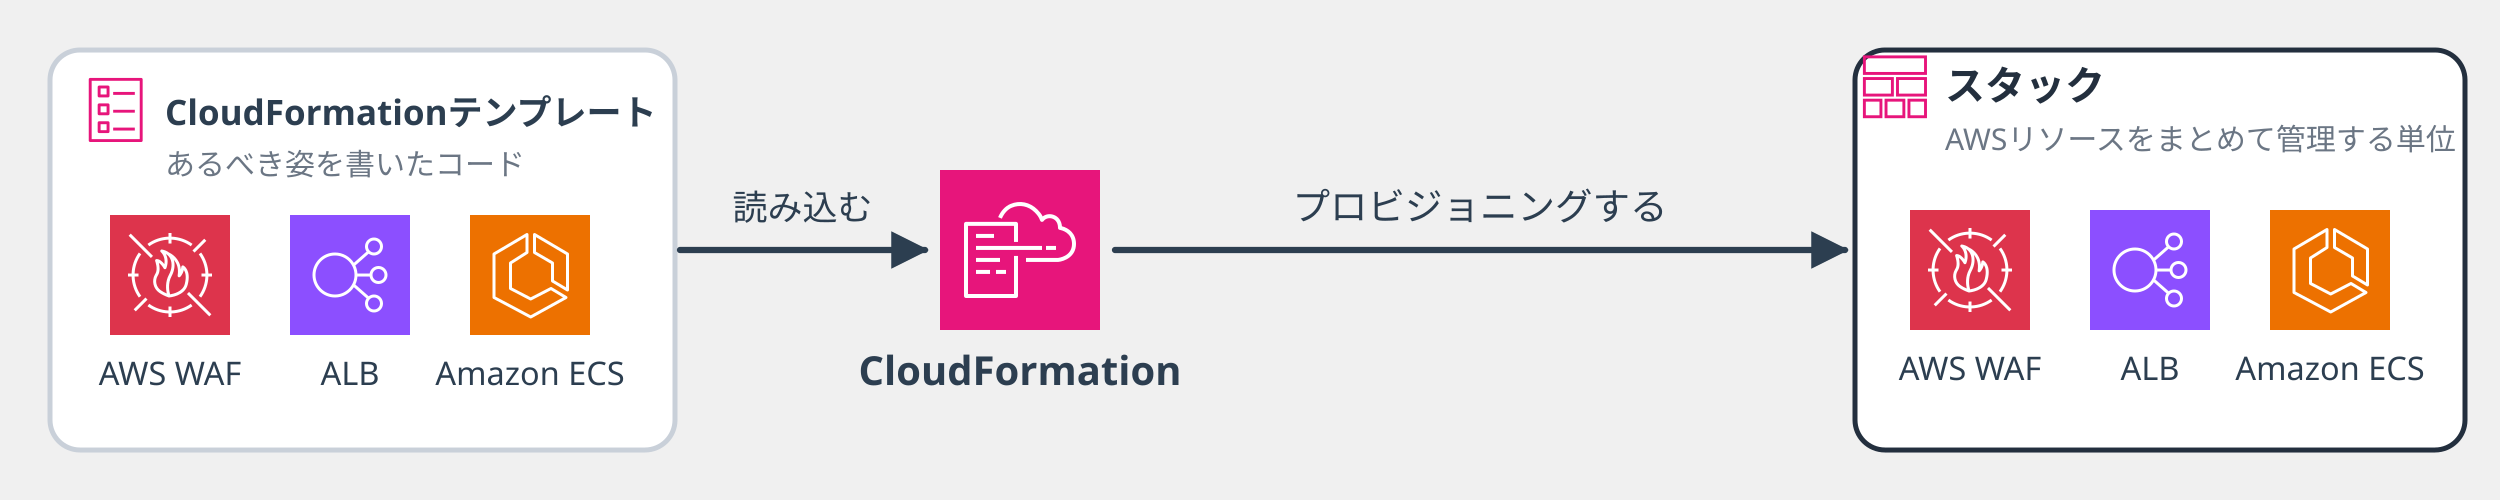
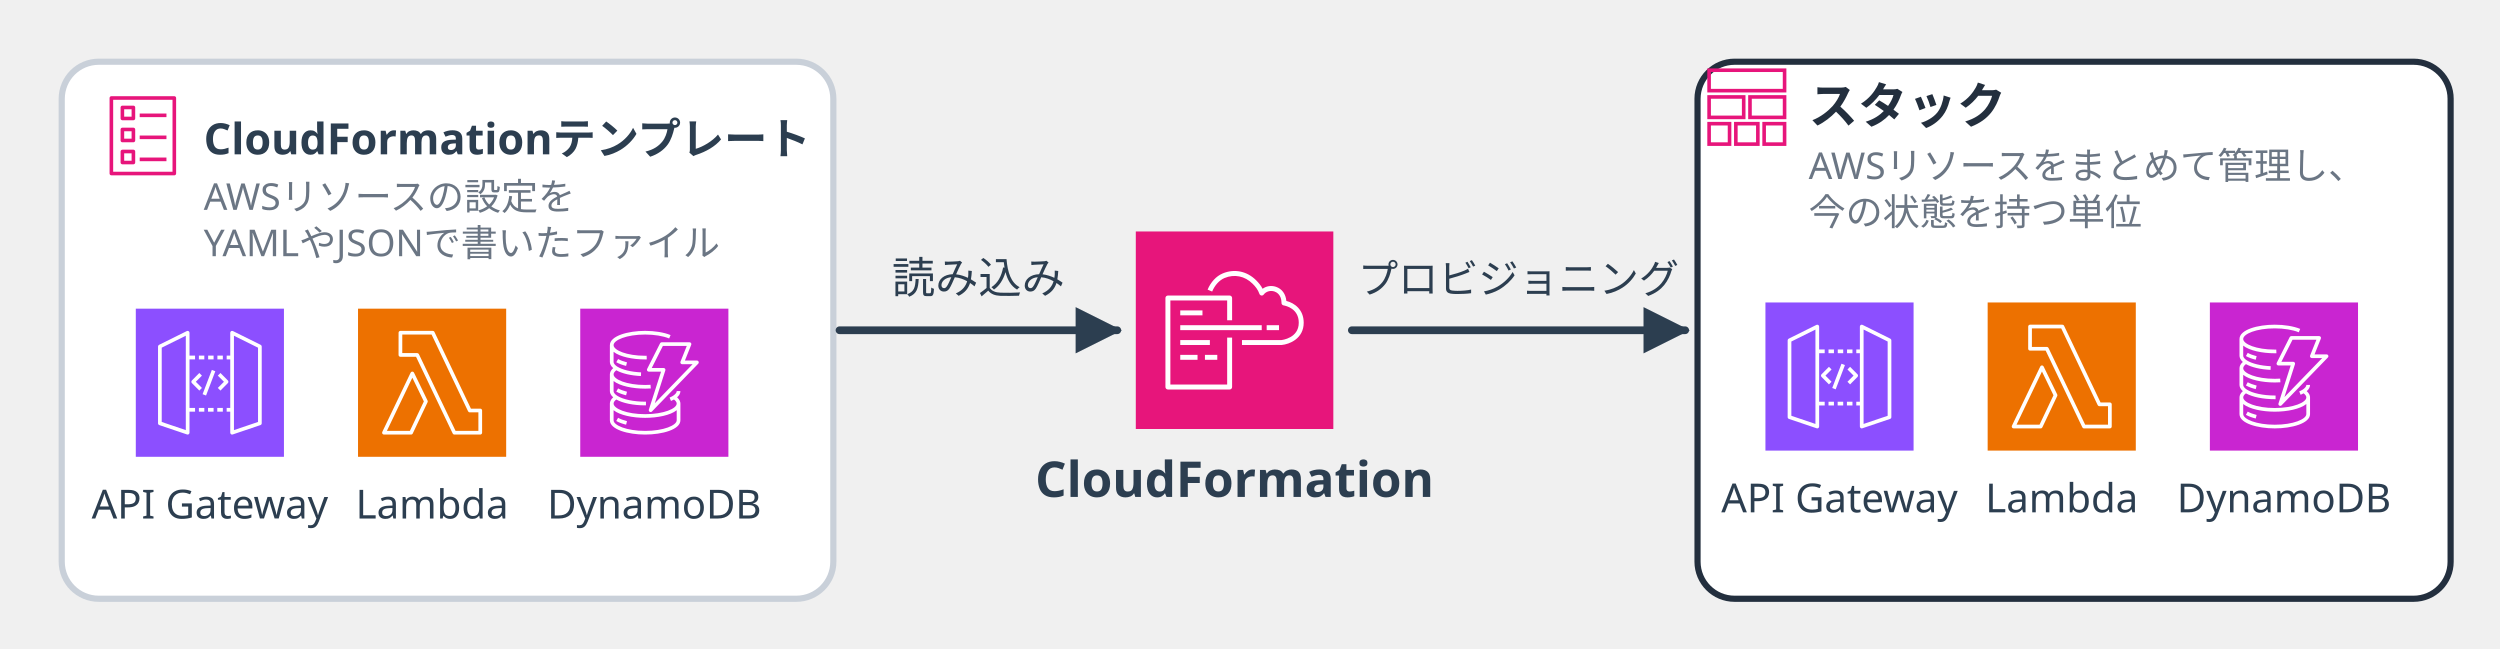
- <svg xmlns="http://www.w3.org/2000/svg" viewBox="0 0 1000 200" width="100%" role="img" aria-label="CloudFormationテンプレートであるべき姿を定義し、CloudFormationがそれを読んでスタックとしてリソースをプロビジョニングする">
+ <svg xmlns="http://www.w3.org/2000/svg" viewBox="0 0 810 210" width="100%" role="img" aria-label="CloudFormationテンプレートであるべき姿を定義し、CloudFormationがそれを読んでスタックとしてリソースをプロビジョニングする">
  <defs>
    <marker id="a-i" viewBox="0 0 10 10" refX="9" refY="5" markerWidth="6" markerHeight="6" orient="auto-start-reverse">
      <path d="M0,0 L10,5 L0,10 z" fill="#2c3e50" />
    </marker>
    <marker id="a-g" viewBox="0 0 10 10" refX="9" refY="5" markerWidth="6" markerHeight="6" orient="auto-start-reverse">
      <path d="M0,0 L10,5 L0,10 z" fill="#0E8A6E" />
    </marker>
    <marker id="a-r" viewBox="0 0 10 10" refX="9" refY="5" markerWidth="6" markerHeight="6" orient="auto-start-reverse">
      <path d="M0,0 L10,5 L0,10 z" fill="#DD344C" />
    </marker>
    <marker id="a-x" viewBox="0 0 10 10" refX="9" refY="5" markerWidth="6" markerHeight="6" orient="auto-start-reverse">
      <path d="M0,0 L10,5 L0,10 z" fill="#8a94a3" />
    </marker>
  </defs>
-   <rect x="20" y="20" width="250" height="160" rx="12" fill="#ffffff" stroke="#c9d0d9" stroke-width="2" />
+   <rect x="20" y="20" width="250" height="174" rx="12" fill="#ffffff" stroke="#c9d0d9" stroke-width="2" />
  <svg x="32" y="30" width="28" height="28" viewBox="0 0 48 48">
    <g id="cfn-define-v1-Icon-Resource/Management-Governance/Res_AWS-CloudFormation_Template_48" stroke="none" stroke-width="1" fill="none" fill-rule="evenodd">
      <path d="M22.734,38.089 L37.593,38.089 L37.593,36.089 L22.734,36.089 L22.734,38.089 Z M22.734,25.852 L37.593,25.852 L37.593,23.852 L22.734,23.852 L22.734,25.852 Z M22.734,13.615 L37.593,13.615 L37.593,11.615 L22.734,11.615 L22.734,13.615 Z M14.118,37.838 L18.237,37.838 L18.237,33.719 L14.118,33.719 L14.118,37.838 Z M13.118,39.838 L19.238,39.838 C19.79,39.838 20.238,39.391 20.238,38.838 L20.238,32.719 C20.238,32.166 19.79,31.719 19.238,31.719 L13.118,31.719 C12.566,31.719 12.118,32.166 12.118,32.719 L12.118,38.838 C12.118,39.391 12.566,39.838 13.118,39.838 L13.118,39.838 Z M14.118,25.6 L18.237,25.6 L18.237,21.481 L14.118,21.481 L14.118,25.6 Z M13.118,27.601 L19.238,27.601 C19.79,27.601 20.238,27.153 20.238,26.601 L20.238,20.481 C20.238,19.929 19.79,19.481 19.238,19.481 L13.118,19.481 C12.566,19.481 12.118,19.929 12.118,20.481 L12.118,26.601 C12.118,27.153 12.566,27.601 13.118,27.601 L13.118,27.601 Z M14.118,13.363 L18.237,13.363 L18.237,9.244 L14.118,9.244 L14.118,13.363 Z M13.118,15.363 L19.238,15.363 C19.79,15.363 20.238,14.916 20.238,14.363 L20.238,8.244 C20.238,7.691 19.79,7.244 19.238,7.244 L13.118,7.244 C12.566,7.244 12.118,7.691 12.118,8.244 L12.118,14.363 C12.118,14.916 12.566,15.363 13.118,15.363 L13.118,15.363 Z M8,43.956 L40.963,43.956 L40.963,4 L8,4 L8,43.956 Z M41.963,2 L7,2 C6.448,2 6,2.447 6,3 L6,44.956 C6,45.509 6.448,45.956 7,45.956 L41.963,45.956 C42.516,45.956 42.963,45.509 42.963,44.956 L42.963,3 C42.963,2.447 42.516,2 41.963,2 L41.963,2 Z" id="cfn-define-v1-AWS-CloudFormation_template_Resource-Icon_light-bg" fill="#E7157B" />
    </g>
  </svg>
  <text x="66" y="50" font-family="'Noto Sans JP', 'Hiragino Sans', sans-serif" font-size="14" font-weight="bold" fill="#2c3e50" text-anchor="start">CloudFormationテンプレート</text>
-   <text x="66" y="70" font-family="'Noto Sans JP', 'Hiragino Sans', sans-serif" font-size="12" fill="#6b7684">あるべき姿を書いたコード</text>
-   <g transform="translate(0,18)">
+   <text x="66" y="68" font-family="'Noto Sans JP', 'Hiragino Sans', sans-serif" font-size="12" fill="#6b7684">AWSリソースの設定を</text>
+   <text x="66" y="83" font-family="'Noto Sans JP', 'Hiragino Sans', sans-serif" font-size="12" fill="#6b7684">YAMLやJSONで書いたファイル</text>
+   <g transform="translate(0,32)">
    <svg x="44" y="68" width="48" height="48" viewBox="0 0 80 80">
-       <g id="cfn-define-waf13-Icon-Architecture/64/Arch_AWS-WAF_64" stroke="none" stroke-width="1" fill="none" fill-rule="evenodd">
-         <g id="cfn-define-waf13-Icon-Architecture-BG/64/Security-Identity-Compliance" fill="#DD344C">
-           <rect id="cfn-define-waf13-Rectangle" x="0" y="0" width="80" height="80" />
+       <g id="cfn-define-rs10-Icon-Architecture/64/Arch_Amazon-API-Gateway_64">
+         <g id="cfn-define-rs10-Icon-Architecture-BG/64/Networking-Content-Delivery">
+           <rect id="cfn-define-rs10-Rectangle" width="80" height="80" fill="#8C4FFF" />
        </g>
-         <g id="cfn-define-waf13-Icon-Service/64/AWS-WAF_64" transform="translate(11.9995, 12)" fill="#FFFFFF">
-           <path d="M2.396,29 L-3.55271368e-15,29 L-3.55271368e-15,27 L2.399,27 C2.599,21.941 4.239,17.128 7.208,13.025 L8.829,14.198 C6.108,17.957 4.598,22.366 4.399,27 L7,27 L7,29 L4.396,29 C4.582,33.662 6.093,38.097 8.829,41.876 L7.208,43.049 C4.224,38.926 2.583,34.085 2.396,29 L2.396,29 Z M43.01,48.828 C38.898,51.805 34.072,53.445 29,53.639 L29,56 L27,56 L27,53.639 C21.928,53.445 17.1,51.805 12.988,48.828 L14.16,47.208 C17.93,49.937 22.352,51.447 27,51.639 L27,49 L29,49 L29,51.639 C33.648,51.446 38.069,49.936 41.838,47.208 L43.01,48.828 Z M12.988,7.246 C17.1,4.269 21.928,2.629 27,2.436 L27,0 L29,0 L29,2.436 C34.072,2.629 38.898,4.27 43.01,7.246 L41.838,8.866 C38.069,6.138 33.648,4.628 29,4.436 L29,7 L27,7 L27,4.436 C22.352,4.627 17.93,6.138 14.16,8.866 L12.988,7.246 Z M56,27 L56,29 L53.602,29 C53.416,34.085 51.774,38.926 48.791,43.049 L47.169,41.876 C49.905,38.097 51.417,33.662 51.602,29 L49,29 L49,27 L51.599,27 C51.4,22.366 49.89,17.957 47.169,14.198 L48.791,13.025 C51.759,17.128 53.399,21.941 53.599,27 L56,27 Z M42.972,11.65 L50.812,3.81 L52.226,5.224 L44.386,13.064 L42.972,11.65 Z M13.026,44.424 L5.186,52.264 L3.772,50.85 L11.612,43.01 L13.026,44.424 Z M15.252,16.667 L0.412,1.827 L1.826,0.413 L16.667,15.253 L15.252,16.667 Z M40.707,39.293 L55.586,54.173 L54.172,55.587 L39.292,40.708 L40.707,39.293 Z M19.664,28.735 C19.739,28.602 19.82,28.468 19.905,28.334 C21.586,25.693 21.104,22.089 20.57,19.912 C22.011,20.859 23.31,22.816 23.753,23.638 C23.942,23.986 24.309,24.197 24.712,24.161 C25.107,24.13 25.446,23.87 25.578,23.497 C27.067,19.267 26.31,16.087 25.26,14.026 C26.533,14.767 27.519,15.833 28.172,17.192 C29.588,20.134 29.273,24.161 27.348,27.7 C24.719,32.536 25.246,37.606 25.844,40.334 C24.343,39.687 23.007,38.956 21.854,38.152 C18.827,36.042 17.864,31.907 19.664,28.735 L19.664,28.735 Z M33.094,28.398 C33.029,28.807 33.221,29.214 33.579,29.422 C33.936,29.629 34.386,29.596 34.709,29.336 C34.79,29.271 36.43,27.917 37.224,24.642 C38.181,26.034 39.182,28.843 37.85,34.003 C36.532,39.108 30.28,40.544 28.049,40.897 C27.51,38.964 26.417,33.599 29.106,28.655 C31.014,25.145 31.52,21.176 30.564,17.901 C32.374,20.027 33.901,23.373 33.094,28.398 L33.094,28.398 Z M17.922,27.75 C15.62,31.81 16.844,37.099 20.71,39.793 C22.46,41.013 24.58,42.072 27.01,42.941 C27.121,42.981 27.234,43 27.347,43 C27.368,43 27.386,42.989 27.406,42.988 L27.407,42.997 C27.832,42.964 37.826,42.096 39.786,34.503 C42.308,24.737 37.257,21.84 37.041,21.721 C36.748,21.561 36.393,21.557 36.096,21.712 C35.799,21.868 35.6,22.162 35.566,22.495 C35.495,23.17 35.384,23.771 35.25,24.302 C34.558,16.634 28.479,13.514 27.25,12.959 C25.99,11.994 24.458,11.331 22.682,11.016 C22.236,10.935 21.794,11.168 21.604,11.578 C21.412,11.987 21.521,12.477 21.867,12.768 C22.017,12.895 25.133,15.597 24.244,20.739 C23.083,19.216 21.235,17.38 19.061,17.38 C18.731,17.38 18.423,17.543 18.237,17.815 C18.05,18.087 18.01,18.434 18.128,18.741 C18.15,18.795 20.188,24.166 18.217,27.261 C18.113,27.425 18.014,27.589 17.922,27.75 L17.922,27.75 Z" id="cfn-define-waf13-AWS-WAF_Icon_64_Squid" />
+         <g id="cfn-define-rs10-Icon-Service/64/Amazon-API-Gateway_64">
+           <path id="cfn-define-rs10-Amazon-API-Gateway_Icon_64_Squid" fill-rule="evenodd" clip-rule="evenodd" d="M34.065 55.632H37V53.615H34.065V55.632ZM39 55.632H42V53.615H39V55.632ZM27 14.63L14 21.082V61.193L27 65.59V14.63ZM29 27.393V53.615H32V55.632H29V66.992C29 67.316 28.845 67.621 28.584 67.81C28.412 67.936 28.207 68 28 68C27.894 68 27.786 67.983 27.682 67.948L12.682 62.876C12.274 62.737 12 62.352 12 61.92V20.454C12 20.07 12.217 19.718 12.559 19.549L27.559 12.104C27.868 11.95 28.235 11.968 28.528 12.152C28.821 12.336 29 12.66 29 13.009V25.376H32V27.393H29ZM44 55.632H47V53.615H44V55.632ZM44.065 27.393H47V25.376H44.065V27.393ZM39.065 27.393H42V25.376H39.065V27.393ZM34.065 27.393H37V25.376H34.065V27.393ZM66 21.082L53 14.63V65.59L66 61.193V21.082ZM68 61.92C68 62.352 67.726 62.737 67.318 62.876L52.318 67.948C52.214 67.983 52.106 68 52 68C51.793 68 51.588 67.936 51.416 67.81C51.155 67.621 51 67.316 51 66.992V55.632H49.065V53.615H51V27.393H49.065V25.376H51V13.009C51 12.66 51.179 12.336 51.472 12.152C51.765 11.968 52.131 11.95 52.441 12.104L67.441 19.549C67.783 19.718 68 20.07 68 20.454V61.92ZM42.934 33.807L41.066 33.083L36.066 46.194L37.934 46.918L42.934 33.807ZM49.707 40.209C50.098 39.815 50.098 39.176 49.707 38.783L45.707 34.749L44.293 36.175L47.586 39.496L44.293 42.817L45.707 44.243L49.707 40.209ZM34.293 44.243L30.293 40.209C29.902 39.815 29.902 39.176 30.293 38.783L34.293 34.749L35.707 36.175L32.414 39.496L35.707 42.817L34.293 44.243Z" fill="white" />
        </g>
      </g>
    </svg>
-     <text x="68" y="136" font-family="'Noto Sans JP', 'Hiragino Sans', sans-serif" font-size="13" font-weight="normal" fill="#2c3e50" text-anchor="middle">AWS WAF</text>
+     <text x="68" y="136" font-family="'Noto Sans JP', 'Hiragino Sans', sans-serif" font-size="13" font-weight="normal" fill="#2c3e50" text-anchor="middle">API Gateway</text>
    <svg x="116" y="68" width="48" height="48" viewBox="0 0 80 80">
-       <g id="cfn-define-elb14-Icon-Architecture/64/Arch_Elastic-Load-Balancing_64" stroke="none" stroke-width="1" fill="none" fill-rule="evenodd">
-         <g id="cfn-define-elb14-Icon-Architecture-BG/64/Networking-Content-Delivery" fill="#8C4FFF">
-           <rect id="cfn-define-elb14-Rectangle" x="0" y="0" width="80" height="80" />
+       <g id="cfn-define-rs11-Icon-Architecture/64/Arch_AWS-Lambda_64" stroke="none" stroke-width="1" fill="none" fill-rule="evenodd">
+         <g id="cfn-define-rs11-Icon-Architecture-BG/64/Compute" fill="#ED7100">
+           <rect id="cfn-define-rs11-Rectangle" x="0" y="0" width="80" height="80" />
        </g>
-         <path d="M30,53 C22.832,53 17,47.168 17,40 C17,32.832 22.832,27 30,27 C37.168,27 43,32.832 43,40 C43,47.168 37.168,53 30,53 M60,59 C60,61.206 58.206,63 56,63 C53.794,63 52,61.206 52,59 C52,56.794 53.794,55 56,55 C58.206,55 60,56.794 60,59 M56,17 C58.206,17 60,18.794 60,21 C60,23.206 58.206,25 56,25 C53.794,25 52,23.206 52,21 C52,18.794 53.794,17 56,17 M59,36 C61.206,36 63,37.794 63,40 C63,42.206 61.206,44 59,44 C56.794,44 55,42.206 55,40 C55,37.794 56.794,36 59,36 M44.949,41 L53.09,41 C53.568,43.833 56.033,46 59,46 C62.309,46 65,43.309 65,40 C65,36.691 62.309,34 59,34 C56.033,34 53.568,36.167 53.09,39 L44.949,39 C44.823,37.099 44.344,35.297 43.572,33.654 L52.446,25.823 C53.442,26.559 54.669,27 56,27 C59.309,27 62,24.309 62,21 C62,17.691 59.309,15 56,15 C52.691,15 50,17.691 50,21 C50,22.256 50.389,23.421 51.051,24.386 L42.581,31.859 C39.904,27.738 35.271,25 30,25 C21.729,25 15,31.729 15,40 C15,48.271 21.729,55 30,55 C35.271,55 39.904,52.262 42.581,48.141 L51.051,55.614 C50.389,56.579 50,57.744 50,59 C50,62.309 52.691,65 56,65 C59.309,65 62,62.309 62,59 C62,55.691 59.309,53 56,53 C54.669,53 53.442,53.441 52.446,54.177 L43.572,46.346 C44.344,44.703 44.823,42.901 44.949,41" id="cfn-define-elb14-Elastic-Load-Balancing_Icon_64_Squid" fill="#FFFFFF" />
+         <path d="M28.008,66 L15.591,66 L29.324,37.296 L35.546,50.106 L28.008,66 Z M30.22,34.553 C30.051,34.208 29.7,33.989 29.318,33.989 L29.315,33.989 C28.929,33.99 28.578,34.211 28.412,34.558 L13.098,66.569 C12.95,66.879 12.971,67.243 13.155,67.534 C13.337,67.824 13.658,68 14.002,68 L28.642,68 C29.03,68 29.382,67.777 29.548,67.428 L37.564,50.528 C37.693,50.254 37.692,49.937 37.559,49.665 L30.22,34.553 Z M64.995,66 L52.659,66 L32.867,24.57 C32.701,24.222 32.349,24 31.962,24 L23.89,24 L23.899,14 L39.72,14 L59.42,55.429 C59.586,55.777 59.939,56 60.326,56 L64.995,56 L64.995,66 Z M65.998,54 L60.96,54 L41.259,12.571 C41.094,12.223 40.741,12 40.353,12 L22.898,12 C22.345,12 21.896,12.447 21.895,12.999 L21.884,24.999 C21.884,25.265 21.989,25.519 22.178,25.707 C22.365,25.895 22.62,26 22.887,26 L31.329,26 L51.122,67.43 C51.289,67.778 51.639,68 52.026,68 L65.998,68 C66.552,68 67,67.552 67,67 L67,55 C67,54.448 66.552,54 65.998,54 L65.998,54 Z" id="cfn-define-rs11-AWS-Lambda_Icon_64_Squid" fill="#FFFFFF" />
      </g>
    </svg>
-     <text x="140" y="136" font-family="'Noto Sans JP', 'Hiragino Sans', sans-serif" font-size="13" font-weight="normal" fill="#2c3e50" text-anchor="middle">ALB</text>
+     <text x="140" y="136" font-family="'Noto Sans JP', 'Hiragino Sans', sans-serif" font-size="13" font-weight="normal" fill="#2c3e50" text-anchor="middle">Lambda</text>
    <svg x="188" y="68" width="48" height="48" viewBox="0 0 80 80">
-       <g id="cfn-define-ecs15-Icon-Architecture/64/Arch_Amazon-Elastic-Container-Service_64" stroke="none" stroke-width="1" fill="none" fill-rule="evenodd">
-         <g id="cfn-define-ecs15-Icon-Architecture-BG/64/Compute" fill="#ED7100">
-           <rect id="cfn-define-ecs15-Rectangle" x="0" y="0" width="80" height="80" />
+       <g id="cfn-define-rs12-Icon-Architecture/64/Arch_Amazon-DynamoDB_64" stroke="none" stroke-width="1" fill="none" fill-rule="evenodd">
+         <g id="cfn-define-rs12-Icon-Architecture-BG/64/Database" fill="#C925D1">
+           <rect id="cfn-define-rs12-Rectangle" x="0" y="0" width="80" height="80" />
        </g>
-         <path d="M64,48.234 L56,43.433 L56,32 C56,31.644 55.812,31.315 55.504,31.136 L44,24.426 L44,14.752 L64,26.571 L64,48.234 Z M65.509,25.139 L43.509,12.139 C43.199,11.956 42.818,11.954 42.504,12.131 C42.193,12.309 42,12.641 42,13 L42,25 C42,25.355 42.189,25.684 42.496,25.864 L54,32.574 L54,44 C54,44.351 54.185,44.677 54.486,44.857 L64.486,50.857 C64.644,50.952 64.822,51 65,51 C65.17,51 65.34,50.957 65.493,50.87 C65.807,50.693 66,50.36 66,50 L66,26 C66,25.646 65.814,25.319 65.509,25.139 L65.509,25.139 Z M40.445,66.863 L17,54.399 L17,26.571 L37,14.752 L37,24.451 L26.463,31.156 C26.175,31.34 26,31.658 26,32 L26,49 C26,49.373 26.208,49.715 26.538,49.887 L39.991,56.887 C40.28,57.037 40.624,57.038 40.912,56.888 L53.964,50.144 L61.996,54.964 L40.445,66.863 Z M64.515,54.142 L54.515,48.142 C54.217,47.964 53.849,47.952 53.541,48.112 L40.455,54.873 L28,48.393 L28,32.549 L38.537,25.844 C38.825,25.66 39,25.342 39,25 L39,13 C39,12.641 38.808,12.309 38.496,12.131 C38.184,11.954 37.802,11.956 37.491,12.139 L15.491,25.139 C15.187,25.319 15,25.646 15,26 L15,55 C15,55.369 15.204,55.709 15.53,55.883 L39.984,68.883 C40.131,68.961 40.292,69 40.453,69 C40.62,69 40.786,68.958 40.937,68.875 L64.484,55.875 C64.797,55.702 64.993,55.375 65,55.018 C65.006,54.66 64.821,54.326 64.515,54.142 L64.515,54.142 Z" id="cfn-define-ecs15-Amazon-Elastic-Container-Service_Icon_64_Squid" fill="#FFFFFF" />
+         <path d="M52.086,54.85 C48.748,57.549 41.745,58.975 35.044,58.975 C28.342,58.975 21.337,57.548 18,54.849 L18,60.285 L18.001,60.285 C18.001,62.995 25,66.016 35.044,66.016 C45.08,66.016 52.075,62.999 52.086,60.29 L52.086,54.85 Z M52.087,44.522 L54.087,44.511 L54.087,44.522 C54.087,45.73 53.482,46.858 52.304,47.891 C53.732,49.147 54.087,50.38 54.087,51.258 C54.087,51.264 54.086,51.269 54.086,51.275 L54.086,60.285 L54.087,60.285 C54.087,65.295 44.275,68 35.044,68 C25.835,68 16.05,65.307 16.003,60.319 C16.003,60.314 16,60.309 16,60.304 L16,51.255 C16,51.253 16.002,51.25 16.002,51.247 C16.005,50.369 16.361,49.141 17.787,47.888 C16.37,46.636 16.01,45.415 16.001,44.544 L16.002,44.544 C16.002,44.54 16,44.537 16,44.533 L16,35.484 C16,35.481 16.002,35.478 16.002,35.475 C16.005,34.597 16.362,33.369 17.788,32.117 C16.37,30.865 16.01,29.643 16.001,28.773 L16.002,28.773 C16.002,28.769 16,28.765 16,28.761 L16,19.713 C16,19.71 16.002,19.707 16.002,19.704 C16.019,14.7 25.82,12 35.044,12 C40.255,12 45.261,12.828 48.778,14.272 L48.013,16.105 C44.73,14.757 40.003,13.984 35.044,13.984 C25,13.984 18.001,17.005 18.001,19.717 C18.001,22.429 25,25.45 35.044,25.45 C35.315,25.453 35.58,25.45 35.848,25.44 L35.932,27.422 C35.636,27.434 35.34,27.434 35.044,27.434 C28.342,27.434 21.337,26.007 18,23.308 L18,28.74 L18.001,28.74 L18.001,28.763 C18.011,29.803 19.078,30.712 19.972,31.289 C22.662,33.004 27.482,34.175 32.857,34.418 L32.766,36.4 C27.321,36.153 22.553,35.023 19.484,33.292 C18.728,33.857 18.001,34.622 18.001,35.489 C18.001,38.2 25,41.221 35.044,41.221 C36.029,41.221 37.007,41.189 37.952,41.123 L38.091,43.102 C37.101,43.17 36.075,43.205 35.044,43.205 C28.342,43.205 21.337,41.778 18,39.079 L18,44.511 L18.001,44.511 C18.011,45.575 19.078,46.482 19.972,47.06 C23.048,49.023 28.824,50.245 35.044,50.245 L35.484,50.245 L35.484,52.229 L35.044,52.229 C28.725,52.229 22.982,51.055 19.47,49.073 C18.718,49.637 18.001,50.398 18.001,51.258 C18.001,53.97 25,56.992 35.044,56.992 C45.08,56.992 52.075,53.974 52.086,51.265 L52.086,51.255 L52.086,51.254 C52.084,50.392 51.364,49.631 50.61,49.067 C50.122,49.344 49.599,49.61 49.004,49.855 L48.238,48.022 C48.964,47.724 49.594,47.402 50.111,47.062 C51.013,46.474 52.087,45.555 52.087,44.522 L52.087,44.522 Z M60.653,30.017 L55.049,30.017 C54.718,30.017 54.407,29.854 54.222,29.582 C54.035,29.31 53.997,28.964 54.119,28.66 L57.528,20.138 L44.619,20.138 L38.619,32.04 L45.001,32.04 C45.32,32.04 45.62,32.192 45.809,32.447 C45.996,32.703 46.051,33.031 45.954,33.333 L40.258,51.089 L60.653,30.017 Z M63.722,29.712 L38.723,55.54 C38.528,55.74 38.266,55.844 38.001,55.844 C37.825,55.844 37.648,55.799 37.49,55.705 C37.09,55.469 36.907,54.992 37.048,54.552 L43.634,34.024 L37.001,34.024 C36.654,34.024 36.333,33.846 36.15,33.554 C35.968,33.261 35.951,32.896 36.107,32.589 L43.107,18.703 C43.276,18.367 43.622,18.154 44.001,18.154 L59.001,18.154 C59.332,18.154 59.643,18.318 59.828,18.589 C60.015,18.862 60.053,19.207 59.931,19.512 L56.522,28.033 L63,28.033 C63.4,28.033 63.763,28.271 63.92,28.636 C64.077,29.002 63.999,29.426 63.722,29.712 L63.722,29.712 Z M19.455,60.674 C20.872,61.473 22.656,62.144 24.757,62.668 L25.245,60.744 C23.346,60.271 21.686,59.65 20.443,58.95 L19.455,60.674 Z M24.757,46.799 L25.245,44.875 C23.346,44.401 21.686,43.78 20.443,43.08 L19.455,44.805 C20.872,45.603 22.655,46.275 24.757,46.799 L24.757,46.799 Z M19.455,28.936 L20.443,27.211 C21.684,27.911 23.345,28.531 25.245,29.006 L24.757,30.929 C22.653,30.404 20.87,29.733 19.455,28.936 L19.455,28.936 Z" id="cfn-define-rs12-Amazon-DynamoDB_Icon_64_Squid" fill="#FFFFFF" />
      </g>
    </svg>
-     <text x="212" y="136" font-family="'Noto Sans JP', 'Hiragino Sans', sans-serif" font-size="13" font-weight="normal" fill="#2c3e50" text-anchor="middle">Amazon ECS</text>
+     <text x="212" y="136" font-family="'Noto Sans JP', 'Hiragino Sans', sans-serif" font-size="13" font-weight="normal" fill="#2c3e50" text-anchor="middle">DynamoDB</text>
  </g>
-   <path d="M272,100 L370,100" fill="none" stroke="#2c3e50" stroke-width="2.5" stroke-linejoin="round" stroke-linecap="round" marker-end="url(#a-i)" />
-   <text x="321" y="88" font-family="'Noto Sans JP', 'Hiragino Sans', sans-serif" font-size="14" font-weight="normal" fill="#2c3e50" text-anchor="middle">読み込む</text>
-   <g transform="translate(0,-78)">
+   <path d="M272,107 L362,107" fill="none" stroke="#2c3e50" stroke-width="2.5" stroke-linejoin="round" stroke-linecap="round" marker-end="url(#a-i)" />
+   <text x="317" y="95" font-family="'Noto Sans JP', 'Hiragino Sans', sans-serif" font-size="14" font-weight="normal" fill="#2c3e50" text-anchor="middle">読み込み</text>
+   <g transform="translate(-8,-71)">
    <svg x="376" y="146" width="64" height="64" viewBox="0 0 80 80">
      <g id="cfn-define-v2-Icon-Architecture/64/Arch_AWS-CloudFormation_64" stroke="none" stroke-width="1" fill="none" fill-rule="evenodd">
        <g id="cfn-define-v2-Icon-Architecture-BG/64/Management-Governance" fill="#E7157B">
          <rect id="cfn-define-v2-Rectangle" x="0" y="0" width="80" height="80" />
        </g>
        <path d="M53,39.963 L58,39.963 L58,37.96 L53,37.96 L53,39.963 Z M28,51.982 L33,51.982 L33,49.979 L28,49.979 L28,51.982 Z M18,51.982 L25,51.982 L25,49.979 L18,49.979 L18,51.982 Z M18,45.972 L30,45.972 L30,43.969 L18,43.969 L18,45.972 Z M18,33.954 L27,33.954 L27,31.951 L18,31.951 L18,33.954 Z M18,39.963 L51,39.963 L51,37.96 L18,37.96 L18,39.963 Z M37,61.997 L14,61.997 L14,27.945 L37,27.945 L37,35.957 L39,35.957 L39,26.943 C39,26.39 38.552,25.942 38,25.942 L13,25.942 C12.447,25.942 12,26.39 12,26.943 L12,62.998 C12,63.551 12.447,64 13,64 L38,64 C38.552,64 39,63.551 39,62.998 L39,42.968 L37,42.968 L37,61.997 Z M68,36.959 C68,43.431 62.173,45.682 59.092,45.968 L43,45.972 L43,43.969 L59,43.969 C59.195,43.946 66,43.212 66,36.959 C66,31.264 60.863,30.108 59.834,29.934 C59.321,29.847 58.96,29.382 59.004,28.863 C59.005,28.844 59.007,28.826 59.009,28.808 C58.954,25.59 56.981,24.585 56.126,24.3 C54.53,23.769 52.751,24.277 51.81,25.539 C51.591,25.836 51.229,25.987 50.861,25.931 C50.497,25.876 50.192,25.625 50.068,25.277 C49.447,23.536 48.546,22.408 47.293,21.153 C44.159,18.039 39.905,17.178 35.925,18.853 C33.837,19.733 32.012,21.728 30.922,24.327 L29.078,23.55 C30.37,20.474 32.584,18.089 35.15,17.007 C39.905,15.005 44.971,16.026 48.704,19.734 C49.774,20.807 50.66,21.851 51.35,23.204 C52.843,22.098 54.857,21.767 56.757,22.399 C59.189,23.209 60.727,25.321 60.975,28.129 C64.381,28.988 68,31.712 68,36.959 L68,36.959 Z" id="cfn-define-v2-AWS-CloudFormation_Icon_64_Squid" fill="#FFFFFF" />
      </g>
    </svg>
    <text x="408" y="232" font-family="'Noto Sans JP', 'Hiragino Sans', sans-serif" font-size="16" font-weight="bold" fill="#2c3e50" text-anchor="middle">CloudFormation</text>
  </g>
-   <path d="M446,100 L738,100" fill="none" stroke="#2c3e50" stroke-width="2.5" stroke-linejoin="round" stroke-linecap="round" marker-end="url(#a-i)" />
-   <text x="592" y="88" font-family="'Noto Sans JP', 'Hiragino Sans', sans-serif" font-size="15" font-weight="normal" fill="#2c3e50" text-anchor="middle">プロビジョニングする</text>
-   <g transform="translate(0,-90)">
-     <rect x="742" y="110" width="244" height="160" rx="12" fill="#ffffff" stroke="#232F3E" stroke-width="2" />
+   <path d="M438,107 L546,107" fill="none" stroke="#2c3e50" stroke-width="2.5" stroke-linejoin="round" stroke-linecap="round" marker-end="url(#a-i)" />
+   <text x="492" y="95" font-family="'Noto Sans JP', 'Hiragino Sans', sans-serif" font-size="13" font-weight="normal" fill="#2c3e50" text-anchor="middle">プロビジョニング</text>
+   <g transform="translate(-192,-90)">
+     <rect x="742" y="110" width="244" height="174" rx="12" fill="#ffffff" stroke="#232F3E" stroke-width="2" />
    <svg x="744" y="111" width="28" height="28" viewBox="0 0 48 48">
      <g id="cfn-define-v3-Icon-Resource/Management-Governance/Res_AWS-CloudFormation_Stack_48" stroke="none" stroke-width="1" fill="none" fill-rule="evenodd">
        <path d="M2,15.353 L45.92,15.353 L45.92,2 L2,2 L2,15.353 Z M4,13.354 L43.92,13.354 L43.92,4 L4,4 L4,13.354 Z M24.706,30.201 L45.92,30.201 L45.92,16.847 L24.706,16.847 L24.706,30.201 Z M26.706,28.2 L43.92,28.2 L43.92,18.847 L26.706,18.847 L26.706,28.2 Z M2,30.201 L23.213,30.201 L23.213,16.847 L2,16.847 L2,30.201 Z M4,28.2 L21.213,28.2 L21.213,18.847 L4,18.847 L4,28.2 Z M32.567,45.047 L45.92,45.047 L45.92,31.694 L32.567,31.694 L32.567,45.047 Z M34.566,43.047 L43.92,43.047 L43.92,33.693 L34.566,33.693 L34.566,43.047 Z M16.847,45.047 L31.073,45.047 L31.073,31.694 L16.847,31.694 L16.847,45.047 Z M18.847,43.047 L29.074,43.047 L29.074,33.693 L18.847,33.693 L18.847,43.047 Z M2,45.047 L15.352,45.047 L15.352,31.694 L2,31.694 L2,45.047 Z M4,43.047 L13.353,43.047 L13.353,33.693 L4,33.693 L4,43.047 Z" id="cfn-define-v3-AWS-CloudFormation_stack_Resource-Icon_light-bg" fill="#E7157B" />
      </g>
    </svg>
    <text x="778" y="130" font-family="'Noto Sans JP', 'Hiragino Sans', sans-serif" font-size="16" font-weight="bold" fill="#232F3E" text-anchor="start">スタック</text>
-     <text x="778" y="150" font-family="'Noto Sans JP', 'Hiragino Sans', sans-serif" font-size="12" fill="#6b7684">AWSリソースをまとめて管理する単位</text>
-     <g transform="translate(0,18)">
+     <text x="778" y="148" font-family="'Noto Sans JP', 'Hiragino Sans', sans-serif" font-size="12" fill="#6b7684">AWSリソースをまとめて管理し、</text>
+     <text x="778" y="163" font-family="'Noto Sans JP', 'Hiragino Sans', sans-serif" font-size="12" fill="#6b7684">今の状態を持つ単位</text>
+     <g transform="translate(0,32)">
      <svg x="764" y="156" width="48" height="48" viewBox="0 0 80 80">
-         <g id="cfn-define-waf22-Icon-Architecture/64/Arch_AWS-WAF_64" stroke="none" stroke-width="1" fill="none" fill-rule="evenodd">
-           <g id="cfn-define-waf22-Icon-Architecture-BG/64/Security-Identity-Compliance" fill="#DD344C">
-             <rect id="cfn-define-waf22-Rectangle" x="0" y="0" width="80" height="80" />
+         <g id="cfn-define-rs13-Icon-Architecture/64/Arch_Amazon-API-Gateway_64">
+           <g id="cfn-define-rs13-Icon-Architecture-BG/64/Networking-Content-Delivery">
+             <rect id="cfn-define-rs13-Rectangle" width="80" height="80" fill="#8C4FFF" />
          </g>
-           <g id="cfn-define-waf22-Icon-Service/64/AWS-WAF_64" transform="translate(11.9995, 12)" fill="#FFFFFF">
-             <path d="M2.396,29 L-3.55271368e-15,29 L-3.55271368e-15,27 L2.399,27 C2.599,21.941 4.239,17.128 7.208,13.025 L8.829,14.198 C6.108,17.957 4.598,22.366 4.399,27 L7,27 L7,29 L4.396,29 C4.582,33.662 6.093,38.097 8.829,41.876 L7.208,43.049 C4.224,38.926 2.583,34.085 2.396,29 L2.396,29 Z M43.01,48.828 C38.898,51.805 34.072,53.445 29,53.639 L29,56 L27,56 L27,53.639 C21.928,53.445 17.1,51.805 12.988,48.828 L14.16,47.208 C17.93,49.937 22.352,51.447 27,51.639 L27,49 L29,49 L29,51.639 C33.648,51.446 38.069,49.936 41.838,47.208 L43.01,48.828 Z M12.988,7.246 C17.1,4.269 21.928,2.629 27,2.436 L27,0 L29,0 L29,2.436 C34.072,2.629 38.898,4.27 43.01,7.246 L41.838,8.866 C38.069,6.138 33.648,4.628 29,4.436 L29,7 L27,7 L27,4.436 C22.352,4.627 17.93,6.138 14.16,8.866 L12.988,7.246 Z M56,27 L56,29 L53.602,29 C53.416,34.085 51.774,38.926 48.791,43.049 L47.169,41.876 C49.905,38.097 51.417,33.662 51.602,29 L49,29 L49,27 L51.599,27 C51.4,22.366 49.89,17.957 47.169,14.198 L48.791,13.025 C51.759,17.128 53.399,21.941 53.599,27 L56,27 Z M42.972,11.65 L50.812,3.81 L52.226,5.224 L44.386,13.064 L42.972,11.65 Z M13.026,44.424 L5.186,52.264 L3.772,50.85 L11.612,43.01 L13.026,44.424 Z M15.252,16.667 L0.412,1.827 L1.826,0.413 L16.667,15.253 L15.252,16.667 Z M40.707,39.293 L55.586,54.173 L54.172,55.587 L39.292,40.708 L40.707,39.293 Z M19.664,28.735 C19.739,28.602 19.82,28.468 19.905,28.334 C21.586,25.693 21.104,22.089 20.57,19.912 C22.011,20.859 23.31,22.816 23.753,23.638 C23.942,23.986 24.309,24.197 24.712,24.161 C25.107,24.13 25.446,23.87 25.578,23.497 C27.067,19.267 26.31,16.087 25.26,14.026 C26.533,14.767 27.519,15.833 28.172,17.192 C29.588,20.134 29.273,24.161 27.348,27.7 C24.719,32.536 25.246,37.606 25.844,40.334 C24.343,39.687 23.007,38.956 21.854,38.152 C18.827,36.042 17.864,31.907 19.664,28.735 L19.664,28.735 Z M33.094,28.398 C33.029,28.807 33.221,29.214 33.579,29.422 C33.936,29.629 34.386,29.596 34.709,29.336 C34.79,29.271 36.43,27.917 37.224,24.642 C38.181,26.034 39.182,28.843 37.85,34.003 C36.532,39.108 30.28,40.544 28.049,40.897 C27.51,38.964 26.417,33.599 29.106,28.655 C31.014,25.145 31.52,21.176 30.564,17.901 C32.374,20.027 33.901,23.373 33.094,28.398 L33.094,28.398 Z M17.922,27.75 C15.62,31.81 16.844,37.099 20.71,39.793 C22.46,41.013 24.58,42.072 27.01,42.941 C27.121,42.981 27.234,43 27.347,43 C27.368,43 27.386,42.989 27.406,42.988 L27.407,42.997 C27.832,42.964 37.826,42.096 39.786,34.503 C42.308,24.737 37.257,21.84 37.041,21.721 C36.748,21.561 36.393,21.557 36.096,21.712 C35.799,21.868 35.6,22.162 35.566,22.495 C35.495,23.17 35.384,23.771 35.25,24.302 C34.558,16.634 28.479,13.514 27.25,12.959 C25.99,11.994 24.458,11.331 22.682,11.016 C22.236,10.935 21.794,11.168 21.604,11.578 C21.412,11.987 21.521,12.477 21.867,12.768 C22.017,12.895 25.133,15.597 24.244,20.739 C23.083,19.216 21.235,17.38 19.061,17.38 C18.731,17.38 18.423,17.543 18.237,17.815 C18.05,18.087 18.01,18.434 18.128,18.741 C18.15,18.795 20.188,24.166 18.217,27.261 C18.113,27.425 18.014,27.589 17.922,27.75 L17.922,27.75 Z" id="cfn-define-waf22-AWS-WAF_Icon_64_Squid" />
+           <g id="cfn-define-rs13-Icon-Service/64/Amazon-API-Gateway_64">
+             <path id="cfn-define-rs13-Amazon-API-Gateway_Icon_64_Squid" fill-rule="evenodd" clip-rule="evenodd" d="M34.065 55.632H37V53.615H34.065V55.632ZM39 55.632H42V53.615H39V55.632ZM27 14.63L14 21.082V61.193L27 65.59V14.63ZM29 27.393V53.615H32V55.632H29V66.992C29 67.316 28.845 67.621 28.584 67.81C28.412 67.936 28.207 68 28 68C27.894 68 27.786 67.983 27.682 67.948L12.682 62.876C12.274 62.737 12 62.352 12 61.92V20.454C12 20.07 12.217 19.718 12.559 19.549L27.559 12.104C27.868 11.95 28.235 11.968 28.528 12.152C28.821 12.336 29 12.66 29 13.009V25.376H32V27.393H29ZM44 55.632H47V53.615H44V55.632ZM44.065 27.393H47V25.376H44.065V27.393ZM39.065 27.393H42V25.376H39.065V27.393ZM34.065 27.393H37V25.376H34.065V27.393ZM66 21.082L53 14.63V65.59L66 61.193V21.082ZM68 61.92C68 62.352 67.726 62.737 67.318 62.876L52.318 67.948C52.214 67.983 52.106 68 52 68C51.793 68 51.588 67.936 51.416 67.81C51.155 67.621 51 67.316 51 66.992V55.632H49.065V53.615H51V27.393H49.065V25.376H51V13.009C51 12.66 51.179 12.336 51.472 12.152C51.765 11.968 52.131 11.95 52.441 12.104L67.441 19.549C67.783 19.718 68 20.07 68 20.454V61.92ZM42.934 33.807L41.066 33.083L36.066 46.194L37.934 46.918L42.934 33.807ZM49.707 40.209C50.098 39.815 50.098 39.176 49.707 38.783L45.707 34.749L44.293 36.175L47.586 39.496L44.293 42.817L45.707 44.243L49.707 40.209ZM34.293 44.243L30.293 40.209C29.902 39.815 29.902 39.176 30.293 38.783L34.293 34.749L35.707 36.175L32.414 39.496L35.707 42.817L34.293 44.243Z" fill="white" />
          </g>
        </g>
      </svg>
-       <text x="788" y="224" font-family="'Noto Sans JP', 'Hiragino Sans', sans-serif" font-size="13" font-weight="normal" fill="#2c3e50" text-anchor="middle">AWS WAF</text>
+       <text x="788" y="224" font-family="'Noto Sans JP', 'Hiragino Sans', sans-serif" font-size="13" font-weight="normal" fill="#2c3e50" text-anchor="middle">API Gateway</text>
      <svg x="836" y="156" width="48" height="48" viewBox="0 0 80 80">
-         <g id="cfn-define-elb23-Icon-Architecture/64/Arch_Elastic-Load-Balancing_64" stroke="none" stroke-width="1" fill="none" fill-rule="evenodd">
-           <g id="cfn-define-elb23-Icon-Architecture-BG/64/Networking-Content-Delivery" fill="#8C4FFF">
-             <rect id="cfn-define-elb23-Rectangle" x="0" y="0" width="80" height="80" />
+         <g id="cfn-define-rs14-Icon-Architecture/64/Arch_AWS-Lambda_64" stroke="none" stroke-width="1" fill="none" fill-rule="evenodd">
+           <g id="cfn-define-rs14-Icon-Architecture-BG/64/Compute" fill="#ED7100">
+             <rect id="cfn-define-rs14-Rectangle" x="0" y="0" width="80" height="80" />
          </g>
-           <path d="M30,53 C22.832,53 17,47.168 17,40 C17,32.832 22.832,27 30,27 C37.168,27 43,32.832 43,40 C43,47.168 37.168,53 30,53 M60,59 C60,61.206 58.206,63 56,63 C53.794,63 52,61.206 52,59 C52,56.794 53.794,55 56,55 C58.206,55 60,56.794 60,59 M56,17 C58.206,17 60,18.794 60,21 C60,23.206 58.206,25 56,25 C53.794,25 52,23.206 52,21 C52,18.794 53.794,17 56,17 M59,36 C61.206,36 63,37.794 63,40 C63,42.206 61.206,44 59,44 C56.794,44 55,42.206 55,40 C55,37.794 56.794,36 59,36 M44.949,41 L53.09,41 C53.568,43.833 56.033,46 59,46 C62.309,46 65,43.309 65,40 C65,36.691 62.309,34 59,34 C56.033,34 53.568,36.167 53.09,39 L44.949,39 C44.823,37.099 44.344,35.297 43.572,33.654 L52.446,25.823 C53.442,26.559 54.669,27 56,27 C59.309,27 62,24.309 62,21 C62,17.691 59.309,15 56,15 C52.691,15 50,17.691 50,21 C50,22.256 50.389,23.421 51.051,24.386 L42.581,31.859 C39.904,27.738 35.271,25 30,25 C21.729,25 15,31.729 15,40 C15,48.271 21.729,55 30,55 C35.271,55 39.904,52.262 42.581,48.141 L51.051,55.614 C50.389,56.579 50,57.744 50,59 C50,62.309 52.691,65 56,65 C59.309,65 62,62.309 62,59 C62,55.691 59.309,53 56,53 C54.669,53 53.442,53.441 52.446,54.177 L43.572,46.346 C44.344,44.703 44.823,42.901 44.949,41" id="cfn-define-elb23-Elastic-Load-Balancing_Icon_64_Squid" fill="#FFFFFF" />
+           <path d="M28.008,66 L15.591,66 L29.324,37.296 L35.546,50.106 L28.008,66 Z M30.22,34.553 C30.051,34.208 29.7,33.989 29.318,33.989 L29.315,33.989 C28.929,33.99 28.578,34.211 28.412,34.558 L13.098,66.569 C12.95,66.879 12.971,67.243 13.155,67.534 C13.337,67.824 13.658,68 14.002,68 L28.642,68 C29.03,68 29.382,67.777 29.548,67.428 L37.564,50.528 C37.693,50.254 37.692,49.937 37.559,49.665 L30.22,34.553 Z M64.995,66 L52.659,66 L32.867,24.57 C32.701,24.222 32.349,24 31.962,24 L23.89,24 L23.899,14 L39.72,14 L59.42,55.429 C59.586,55.777 59.939,56 60.326,56 L64.995,56 L64.995,66 Z M65.998,54 L60.96,54 L41.259,12.571 C41.094,12.223 40.741,12 40.353,12 L22.898,12 C22.345,12 21.896,12.447 21.895,12.999 L21.884,24.999 C21.884,25.265 21.989,25.519 22.178,25.707 C22.365,25.895 22.62,26 22.887,26 L31.329,26 L51.122,67.43 C51.289,67.778 51.639,68 52.026,68 L65.998,68 C66.552,68 67,67.552 67,67 L67,55 C67,54.448 66.552,54 65.998,54 L65.998,54 Z" id="cfn-define-rs14-AWS-Lambda_Icon_64_Squid" fill="#FFFFFF" />
        </g>
      </svg>
-       <text x="860" y="224" font-family="'Noto Sans JP', 'Hiragino Sans', sans-serif" font-size="13" font-weight="normal" fill="#2c3e50" text-anchor="middle">ALB</text>
+       <text x="860" y="224" font-family="'Noto Sans JP', 'Hiragino Sans', sans-serif" font-size="13" font-weight="normal" fill="#2c3e50" text-anchor="middle">Lambda</text>
      <svg x="908" y="156" width="48" height="48" viewBox="0 0 80 80">
-         <g id="cfn-define-ecs24-Icon-Architecture/64/Arch_Amazon-Elastic-Container-Service_64" stroke="none" stroke-width="1" fill="none" fill-rule="evenodd">
-           <g id="cfn-define-ecs24-Icon-Architecture-BG/64/Compute" fill="#ED7100">
-             <rect id="cfn-define-ecs24-Rectangle" x="0" y="0" width="80" height="80" />
+         <g id="cfn-define-rs15-Icon-Architecture/64/Arch_Amazon-DynamoDB_64" stroke="none" stroke-width="1" fill="none" fill-rule="evenodd">
+           <g id="cfn-define-rs15-Icon-Architecture-BG/64/Database" fill="#C925D1">
+             <rect id="cfn-define-rs15-Rectangle" x="0" y="0" width="80" height="80" />
          </g>
-           <path d="M64,48.234 L56,43.433 L56,32 C56,31.644 55.812,31.315 55.504,31.136 L44,24.426 L44,14.752 L64,26.571 L64,48.234 Z M65.509,25.139 L43.509,12.139 C43.199,11.956 42.818,11.954 42.504,12.131 C42.193,12.309 42,12.641 42,13 L42,25 C42,25.355 42.189,25.684 42.496,25.864 L54,32.574 L54,44 C54,44.351 54.185,44.677 54.486,44.857 L64.486,50.857 C64.644,50.952 64.822,51 65,51 C65.17,51 65.34,50.957 65.493,50.87 C65.807,50.693 66,50.36 66,50 L66,26 C66,25.646 65.814,25.319 65.509,25.139 L65.509,25.139 Z M40.445,66.863 L17,54.399 L17,26.571 L37,14.752 L37,24.451 L26.463,31.156 C26.175,31.34 26,31.658 26,32 L26,49 C26,49.373 26.208,49.715 26.538,49.887 L39.991,56.887 C40.28,57.037 40.624,57.038 40.912,56.888 L53.964,50.144 L61.996,54.964 L40.445,66.863 Z M64.515,54.142 L54.515,48.142 C54.217,47.964 53.849,47.952 53.541,48.112 L40.455,54.873 L28,48.393 L28,32.549 L38.537,25.844 C38.825,25.66 39,25.342 39,25 L39,13 C39,12.641 38.808,12.309 38.496,12.131 C38.184,11.954 37.802,11.956 37.491,12.139 L15.491,25.139 C15.187,25.319 15,25.646 15,26 L15,55 C15,55.369 15.204,55.709 15.53,55.883 L39.984,68.883 C40.131,68.961 40.292,69 40.453,69 C40.62,69 40.786,68.958 40.937,68.875 L64.484,55.875 C64.797,55.702 64.993,55.375 65,55.018 C65.006,54.66 64.821,54.326 64.515,54.142 L64.515,54.142 Z" id="cfn-define-ecs24-Amazon-Elastic-Container-Service_Icon_64_Squid" fill="#FFFFFF" />
+           <path d="M52.086,54.85 C48.748,57.549 41.745,58.975 35.044,58.975 C28.342,58.975 21.337,57.548 18,54.849 L18,60.285 L18.001,60.285 C18.001,62.995 25,66.016 35.044,66.016 C45.08,66.016 52.075,62.999 52.086,60.29 L52.086,54.85 Z M52.087,44.522 L54.087,44.511 L54.087,44.522 C54.087,45.73 53.482,46.858 52.304,47.891 C53.732,49.147 54.087,50.38 54.087,51.258 C54.087,51.264 54.086,51.269 54.086,51.275 L54.086,60.285 L54.087,60.285 C54.087,65.295 44.275,68 35.044,68 C25.835,68 16.05,65.307 16.003,60.319 C16.003,60.314 16,60.309 16,60.304 L16,51.255 C16,51.253 16.002,51.25 16.002,51.247 C16.005,50.369 16.361,49.141 17.787,47.888 C16.37,46.636 16.01,45.415 16.001,44.544 L16.002,44.544 C16.002,44.54 16,44.537 16,44.533 L16,35.484 C16,35.481 16.002,35.478 16.002,35.475 C16.005,34.597 16.362,33.369 17.788,32.117 C16.37,30.865 16.01,29.643 16.001,28.773 L16.002,28.773 C16.002,28.769 16,28.765 16,28.761 L16,19.713 C16,19.71 16.002,19.707 16.002,19.704 C16.019,14.7 25.82,12 35.044,12 C40.255,12 45.261,12.828 48.778,14.272 L48.013,16.105 C44.73,14.757 40.003,13.984 35.044,13.984 C25,13.984 18.001,17.005 18.001,19.717 C18.001,22.429 25,25.45 35.044,25.45 C35.315,25.453 35.58,25.45 35.848,25.44 L35.932,27.422 C35.636,27.434 35.34,27.434 35.044,27.434 C28.342,27.434 21.337,26.007 18,23.308 L18,28.74 L18.001,28.74 L18.001,28.763 C18.011,29.803 19.078,30.712 19.972,31.289 C22.662,33.004 27.482,34.175 32.857,34.418 L32.766,36.4 C27.321,36.153 22.553,35.023 19.484,33.292 C18.728,33.857 18.001,34.622 18.001,35.489 C18.001,38.2 25,41.221 35.044,41.221 C36.029,41.221 37.007,41.189 37.952,41.123 L38.091,43.102 C37.101,43.17 36.075,43.205 35.044,43.205 C28.342,43.205 21.337,41.778 18,39.079 L18,44.511 L18.001,44.511 C18.011,45.575 19.078,46.482 19.972,47.06 C23.048,49.023 28.824,50.245 35.044,50.245 L35.484,50.245 L35.484,52.229 L35.044,52.229 C28.725,52.229 22.982,51.055 19.47,49.073 C18.718,49.637 18.001,50.398 18.001,51.258 C18.001,53.97 25,56.992 35.044,56.992 C45.08,56.992 52.075,53.974 52.086,51.265 L52.086,51.255 L52.086,51.254 C52.084,50.392 51.364,49.631 50.61,49.067 C50.122,49.344 49.599,49.61 49.004,49.855 L48.238,48.022 C48.964,47.724 49.594,47.402 50.111,47.062 C51.013,46.474 52.087,45.555 52.087,44.522 L52.087,44.522 Z M60.653,30.017 L55.049,30.017 C54.718,30.017 54.407,29.854 54.222,29.582 C54.035,29.31 53.997,28.964 54.119,28.66 L57.528,20.138 L44.619,20.138 L38.619,32.04 L45.001,32.04 C45.32,32.04 45.62,32.192 45.809,32.447 C45.996,32.703 46.051,33.031 45.954,33.333 L40.258,51.089 L60.653,30.017 Z M63.722,29.712 L38.723,55.54 C38.528,55.74 38.266,55.844 38.001,55.844 C37.825,55.844 37.648,55.799 37.49,55.705 C37.09,55.469 36.907,54.992 37.048,54.552 L43.634,34.024 L37.001,34.024 C36.654,34.024 36.333,33.846 36.15,33.554 C35.968,33.261 35.951,32.896 36.107,32.589 L43.107,18.703 C43.276,18.367 43.622,18.154 44.001,18.154 L59.001,18.154 C59.332,18.154 59.643,18.318 59.828,18.589 C60.015,18.862 60.053,19.207 59.931,19.512 L56.522,28.033 L63,28.033 C63.4,28.033 63.763,28.271 63.92,28.636 C64.077,29.002 63.999,29.426 63.722,29.712 L63.722,29.712 Z M19.455,60.674 C20.872,61.473 22.656,62.144 24.757,62.668 L25.245,60.744 C23.346,60.271 21.686,59.65 20.443,58.95 L19.455,60.674 Z M24.757,46.799 L25.245,44.875 C23.346,44.401 21.686,43.78 20.443,43.08 L19.455,44.805 C20.872,45.603 22.655,46.275 24.757,46.799 L24.757,46.799 Z M19.455,28.936 L20.443,27.211 C21.684,27.911 23.345,28.531 25.245,29.006 L24.757,30.929 C22.653,30.404 20.87,29.733 19.455,28.936 L19.455,28.936 Z" id="cfn-define-rs15-Amazon-DynamoDB_Icon_64_Squid" fill="#FFFFFF" />
        </g>
      </svg>
-       <text x="932" y="224" font-family="'Noto Sans JP', 'Hiragino Sans', sans-serif" font-size="13" font-weight="normal" fill="#2c3e50" text-anchor="middle">Amazon ECS</text>
+       <text x="932" y="224" font-family="'Noto Sans JP', 'Hiragino Sans', sans-serif" font-size="13" font-weight="normal" fill="#2c3e50" text-anchor="middle">DynamoDB</text>
    </g>
  </g>
</svg>
